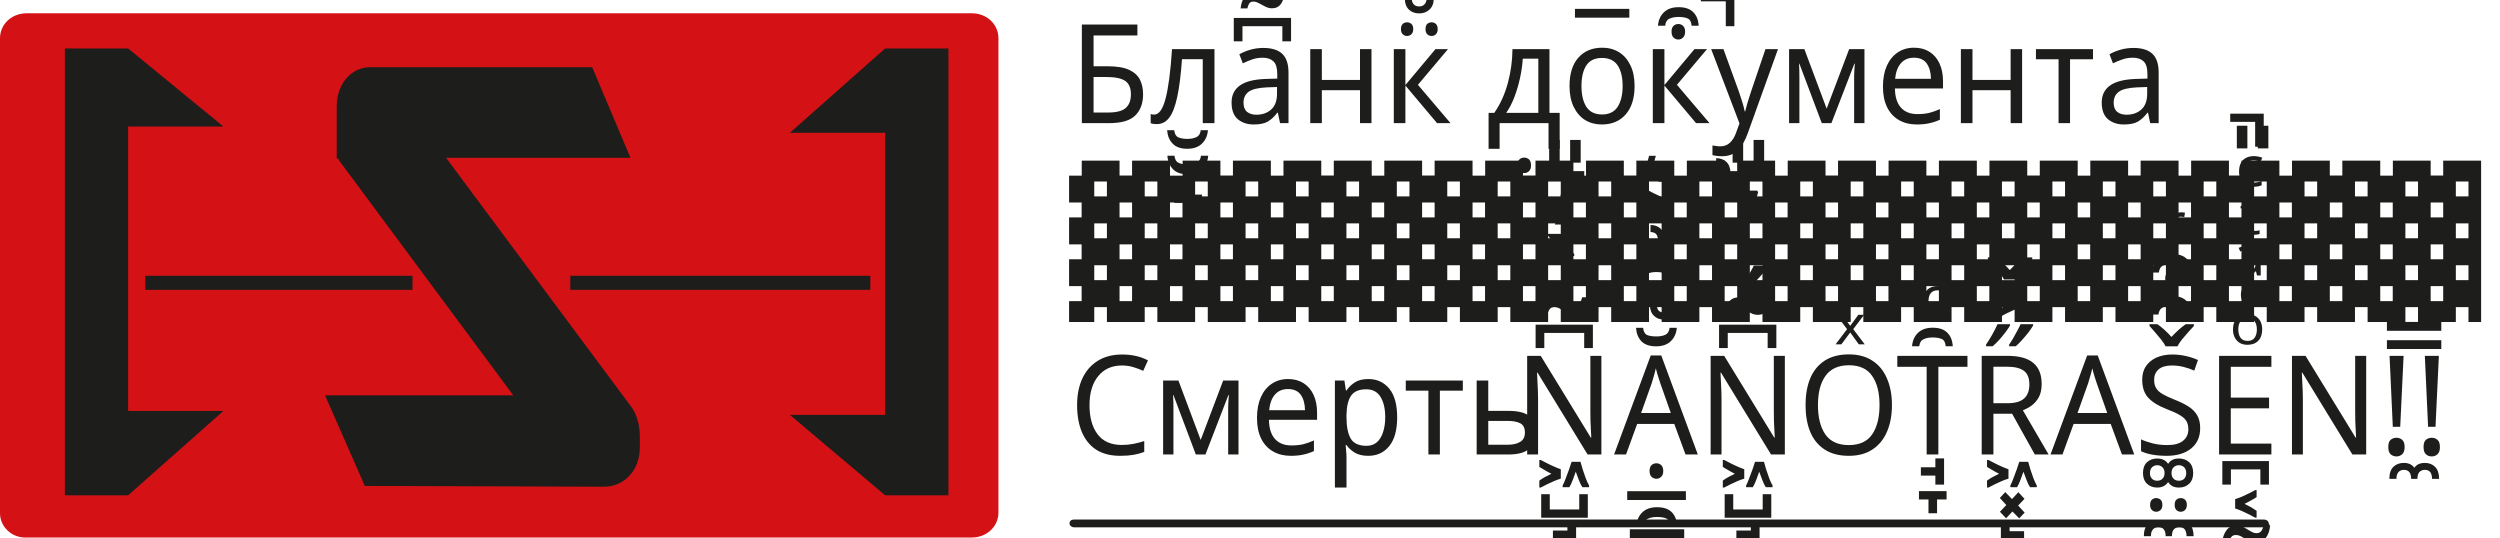
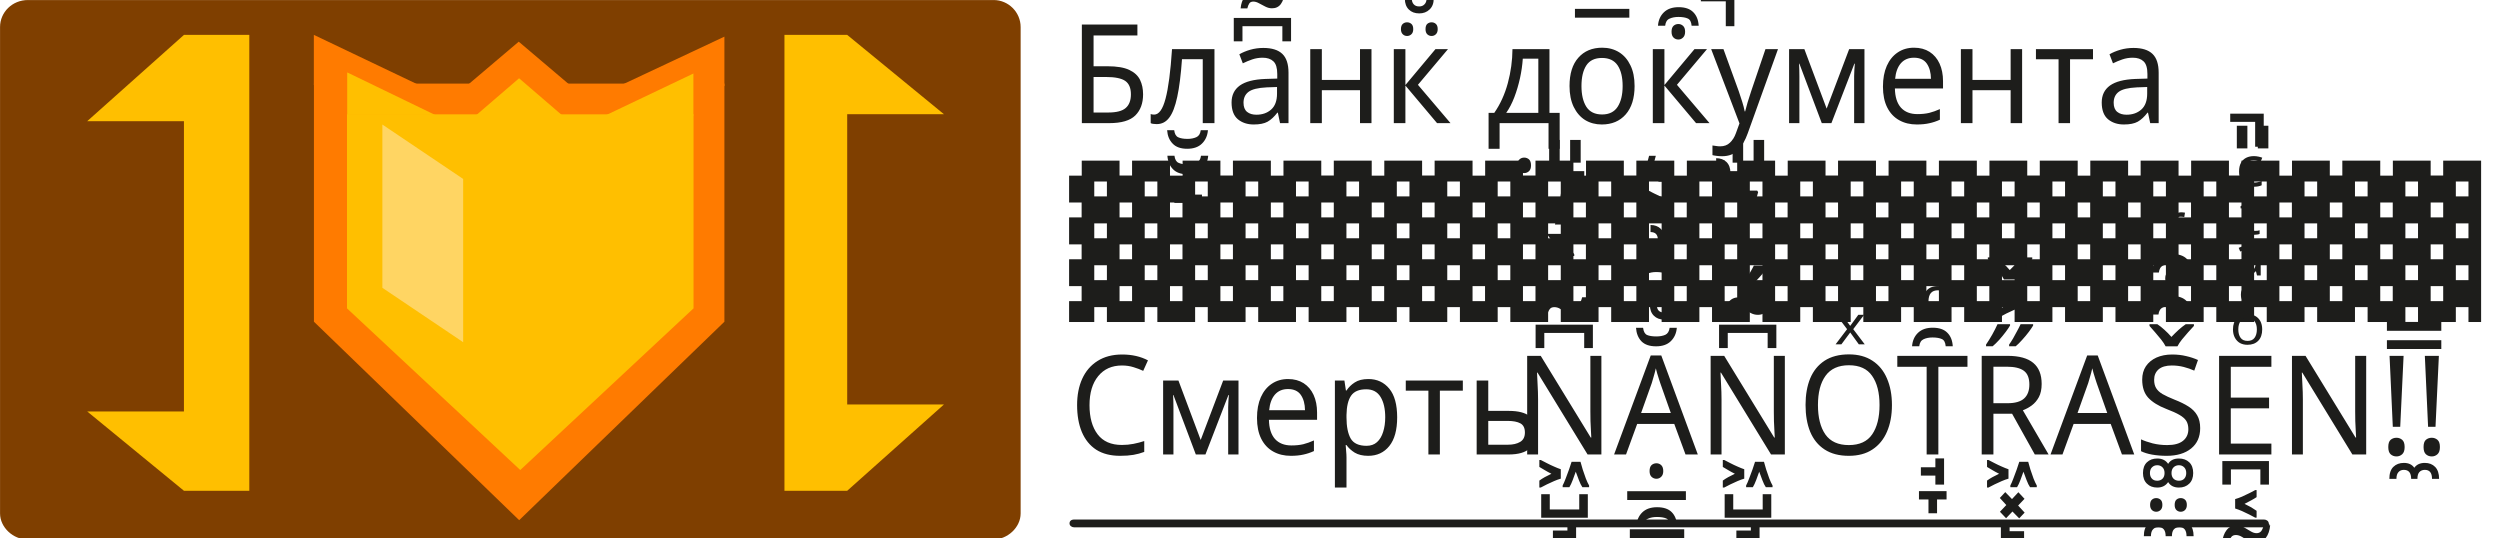
- <svg xmlns="http://www.w3.org/2000/svg" version="1.1" id="Слой_1" x="0px" y="0px" viewBox="0 0 320 68.8" style="enable-background:new 0 0 320 68.8;" xml:space="preserve">
-   <style type="text/css">
- 	.st0{fill:#D41216;}
+ <svg xmlns="http://www.w3.org/2000/svg" width="320" height="68.8" enable-background="new 0 0 320 68.8" version="1.1" xml:space="preserve">
+   <style type="text/css">.st0{fill:#D41216;}
	.st1{fill:#1D1D1B;}
	.st2{font-family:'ArialMT';}
	.st3{font-size:17.67px;}
	.st4{font-family:'CourierNewPSMT';}
- 	.st5{font-family:'Impact';}
- </style>
-   <g>
-     <path class="st0" d="M127.8,4.9v60.7c0,1.8-1.5,3.2-3.4,3.2H3.4C1.5,68.9,0,67.4,0,65.7V4.9c0-1.8,1.5-3.2,3.4-3.2h121   C126.3,1.7,127.8,3.1,127.8,4.9z" />
-     <polygon class="st1" points="16.4,52.6 28.6,52.6 16.4,63.4 8.3,63.4 8.3,6.2 16.4,6.2 28.6,16.2 16.4,16.2  " />
-     <text transform="matrix(0.95 0 0 1 136.8447 15.7617)" class="st1 st2 st3">Бл̮̮̝а͆͌́нк̈̊ͭ д̣̣о̿͂̈́к͒̚у̹мента </text>
-     <text transform="matrix(0.95 0 0 1 136.8447 36.9673)" class="st1 st4 st3">▓▓▓▓▓▓▓▓▓▓▓▓▓▓ </text>
-     <text transform="matrix(0.95 0 0 1 136.8447 58.1733)" class="st1 st5 st3">Смерть </text>
-     <text transform="matrix(0.95 0 0 1 193.8447 58.1733)" class="st1 st2 st3">N͖̺̘͙̱̞̠͆͂́̀̓̄̎Ặ̲̯̳̩̜͑̑͗͐͛N͖̺̘͙̱̞̠͆͂́̀̓̄̎OͯT̘̞̑ͨR͖͓̙̋͐̌AŠ͚̤̼̲̑͒ͬE̪͔̰͔̗͎̘ͦ̇ͣͭͨ̎̚N!̼̿!</text>
-     <path class="st1" d="M289.8,67.5H137.5c-0.3,0-0.6-0.2-0.6-0.5l0,0c0-0.3,0.2-0.5,0.6-0.5h152.3c0.3,0,0.6,0.2,0.6,0.5l0,0   C290.7,67.3,290.1,67.5,289.8,67.5z" />
-     <path class="st1" d="M81.9,55.9v1.4c0,2.8-1.9,5-4.6,5l-30.6-0.1l-5.1-11.6h24.1L43.3,20.4l0.1-0.1h-0.3v-6.7c0-2.8,1.8-5,4.3-5   h28.4l4.9,11.6H57.1l23.8,32l0,0C81.5,53.1,81.9,54.4,81.9,55.9z" />
-     <polygon class="st1" points="113.3,17 101.1,17 113.3,6.2 121.4,6.2 121.4,63.4 113.3,63.4 101.1,53.1 113.3,53.1  " />
-     <rect x="18.6" y="35.3" class="st1" width="34.2" height="1.8" />
-     <rect x="73" y="35.3" class="st1" width="38.4" height="1.8" />
+ 	.st5{font-family:'Impact';}</style>
+   <g class="layer">
+     <g id="svg_33">
+       <g id="svg_1">
+         <text class="st1 st2 st3" id="svg_4" transform="matrix(0.95 0 0 1 136.8447 15.7617)">Бл̮̮̝а͆͌́нк̈̊ͭ д̣̣о̿͂̈́к͒̚у̹мента</text>
+         <text class="st1 st4 st3" id="svg_5" transform="matrix(0.95 0 0 1 136.8447 36.9673)">▓▓▓▓▓▓▓▓▓▓▓▓▓▓</text>
+         <text class="st1 st5 st3" id="svg_6" transform="matrix(0.95 0 0 1 136.8447 58.1733)">Смерть</text>
+         <text class="st1 st2 st3" id="svg_7" transform="matrix(0.95 0 0 1 193.8447 58.1733)">N͖̺̘͙̱̞̠͆͂́̀̓̄̎Ặ̲̯̳̩̜͑̑͗͐͛N͖̺̘͙̱̞̠͆͂́̀̓̄̎OͯT̘̞̑ͨR͖͓̙̋͐̌AŠ͚̤̼̲̑͒ͬE̪͔̰͔̗͎̘ͦ̇ͣͭͨ̎̚N!̼̿!</text>
+         <path class="st1" d="m289.8,67.5l-152.3,0c-0.3,0 -0.6,-0.2 -0.6,-0.5l0,0c0,-0.3 0.2,-0.5 0.6,-0.5l152.3,0c0.3,0 0.6,0.2 0.6,0.5l0,0c0.3,0.3 -0.3,0.5 -0.6,0.5z" id="svg_8" />
+       </g>
+       <g id="svg_14" transform="matrix(1.1156 0 0 1.1157 0.00538851 0.00444921)">
+         <path d="m117.1,3.1l0,55.8c0,1.6 -1.5,3 -3.2,3l-110.7,0c-1.7,0 -3.2,-1.4 -3.2,-3l0,-55.8c0,-1.7 1.4,-3.1 3.2,-3.1l110.8,0c1.7,0 3.1,1.4 3.1,3.1z" fill="#7f3f00" id="svg_15" />
+         <g id="svg_16">
+           <path d="m97.2,46.4l11.1,0l-11.1,9.9l-7.2,0l0,-52.3l7.2,0l11.1,9.1l-11.1,0l0,33.3z" fill="#ffbf00" id="svg_17" />
+           <path d="m21.1,13.9l-11.1,0l11.1,-9.9l7.5,0l0,52.3l-7.5,0l-11.1,-9.1l11.1,0l0,-33.3z" fill="#ffbf00" id="svg_18" />
+           <g id="svg_19" transform="matrix(1.00204 0 0 1.06846 142.111 8.39878)">
+             <path d="m-105.82,1.05l25.57,0l21.31,23.5l-21.31,23.5l-25.57,0l0,-47z" fill="#ff7b00" id="svg_20" transform="rotate(90 -82.38,24.55)" />
+             <path d="m-105.89,1.25l0,-5.37l12,5.37l-12,0z" fill="#ff7b00" id="svg_21" />
+             <path d="m-58.88,1.38l0,-5.31l-12.06,5.31l12.06,0z" fill="#ff7b00" id="svg_22" />
+             <path d="m-88.29,1.27l5.86,-4.66l5.86,4.66l-11.72,0z" fill="#ff7b00" id="svg_23" />
+             <path d="m-101.35,3.67l20.83,0l17.36,19.84l-17.36,19.84l-20.83,0l0,-39.68z" fill="#ffbf00" id="svg_24" transform="rotate(90 -82.255,23.51)" />
+             <path d="m-102.07,4.48l0,-4.57l10.07,4.57l-10.07,0z" fill="#ffbf00" id="svg_25" />
+             <path d="m-62.43,4.55l0,-4.52l-10.12,4.52l10.12,0z" fill="#ffbf00" id="svg_26" />
+             <path d="m-87.3,4.5l4.91,-3.96l4.91,3.96l-9.82,0z" fill="#ffbf00" id="svg_27" />
+             <path d="m-105.1,21.82l5.84,-9.25l17.53,0l-5.84,9.25l-17.53,0z" fill="#ffd563" id="svg_28" transform="rotate(90 -93.4166 17.1926)" />
+           </g>
+         </g>
+       </g>
+     </g>
  </g>
</svg>
